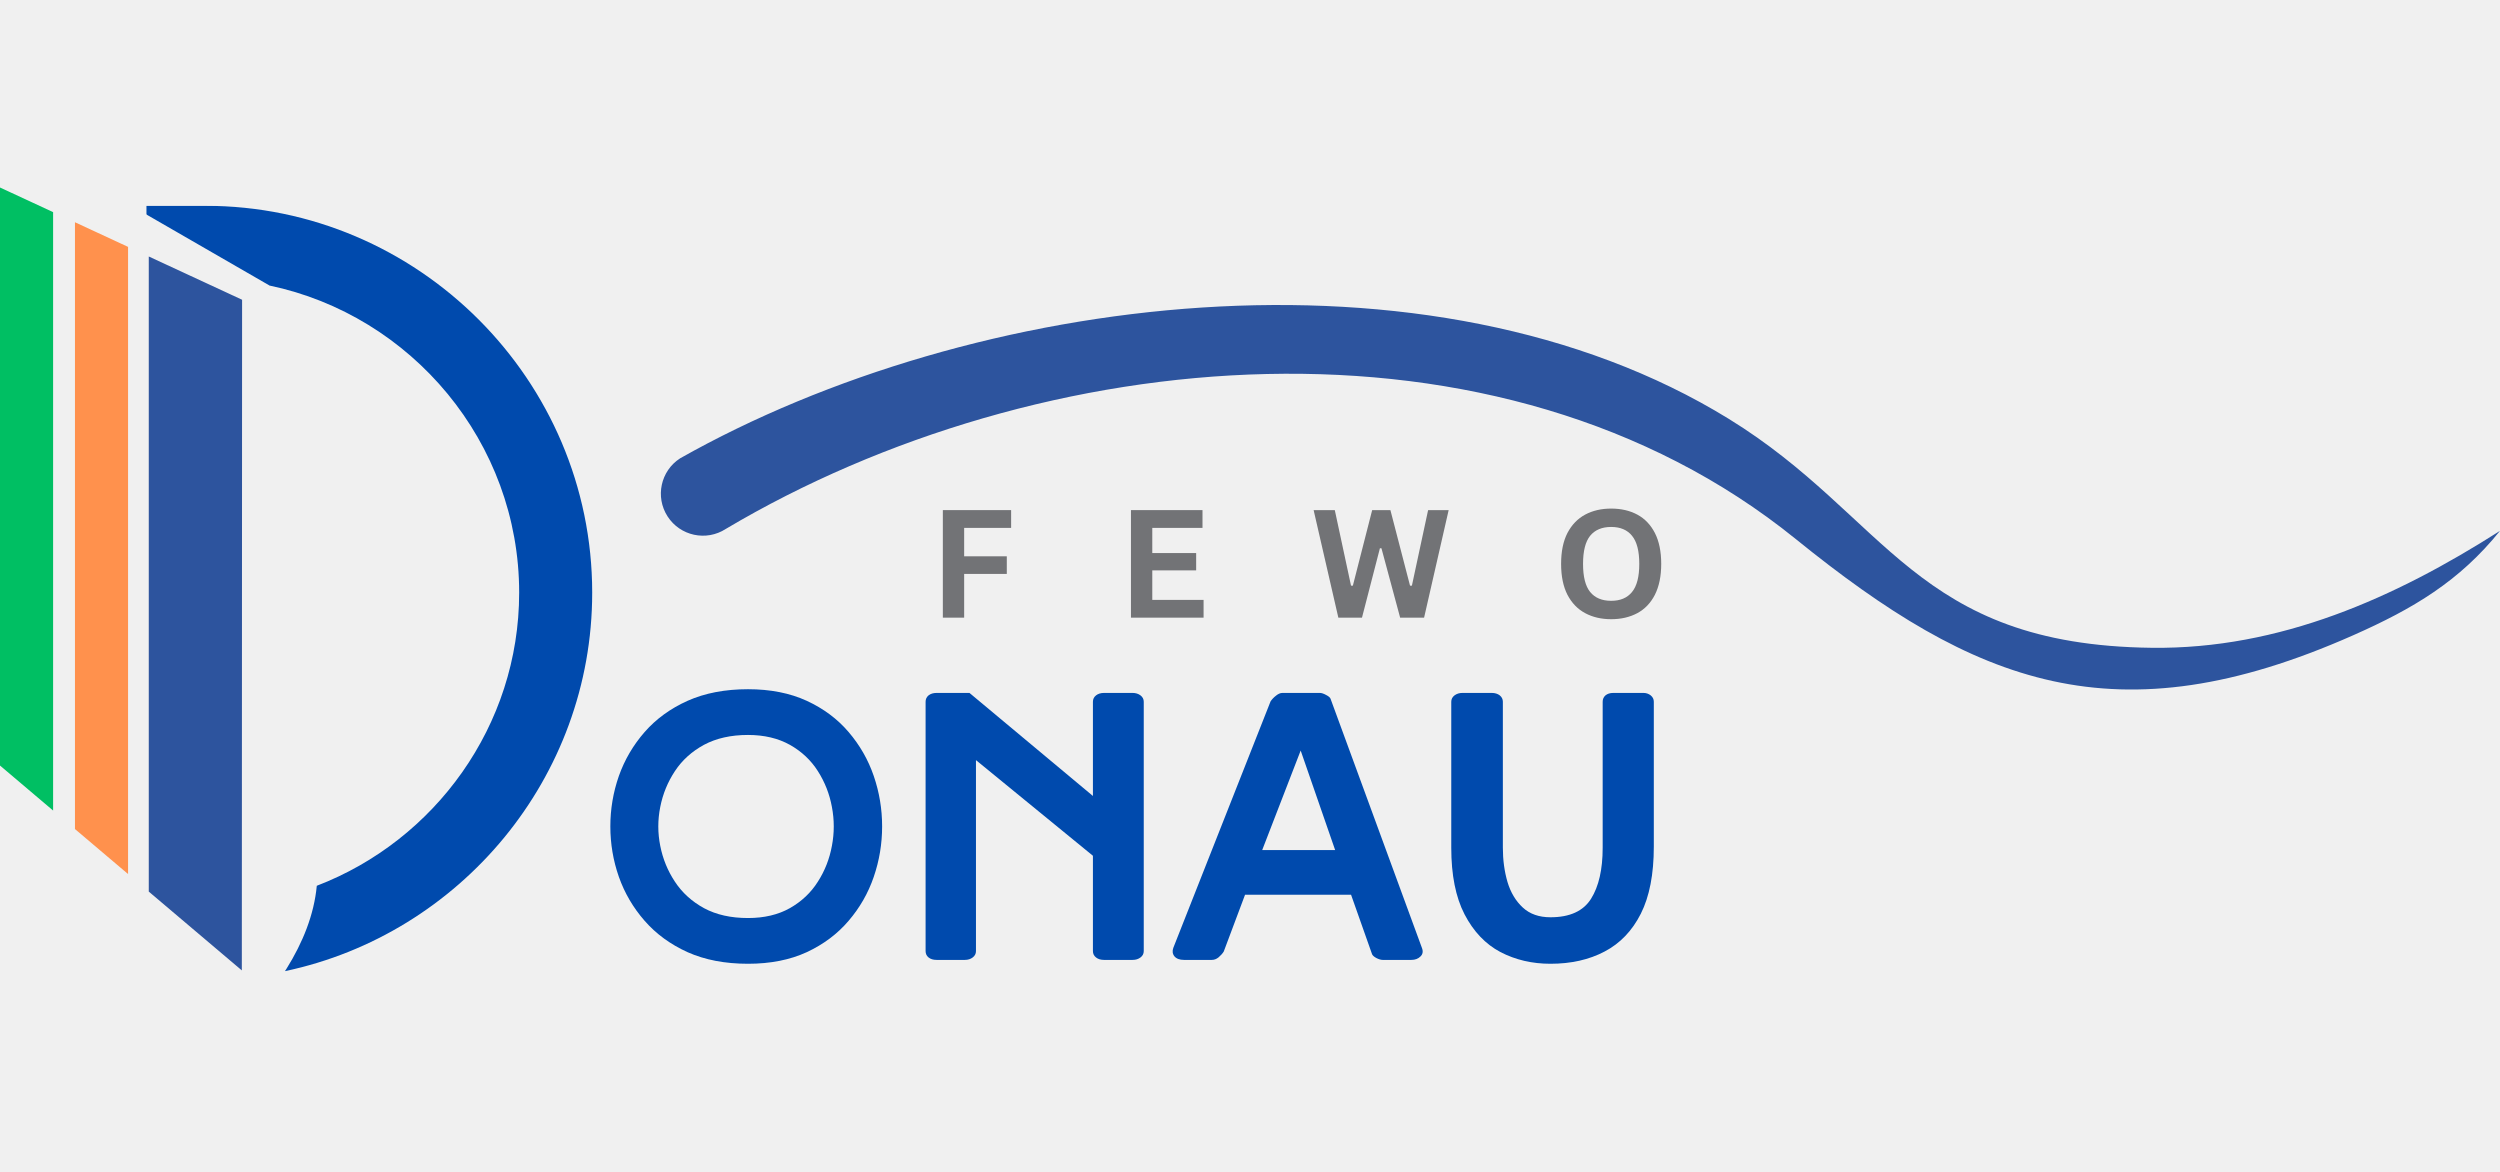
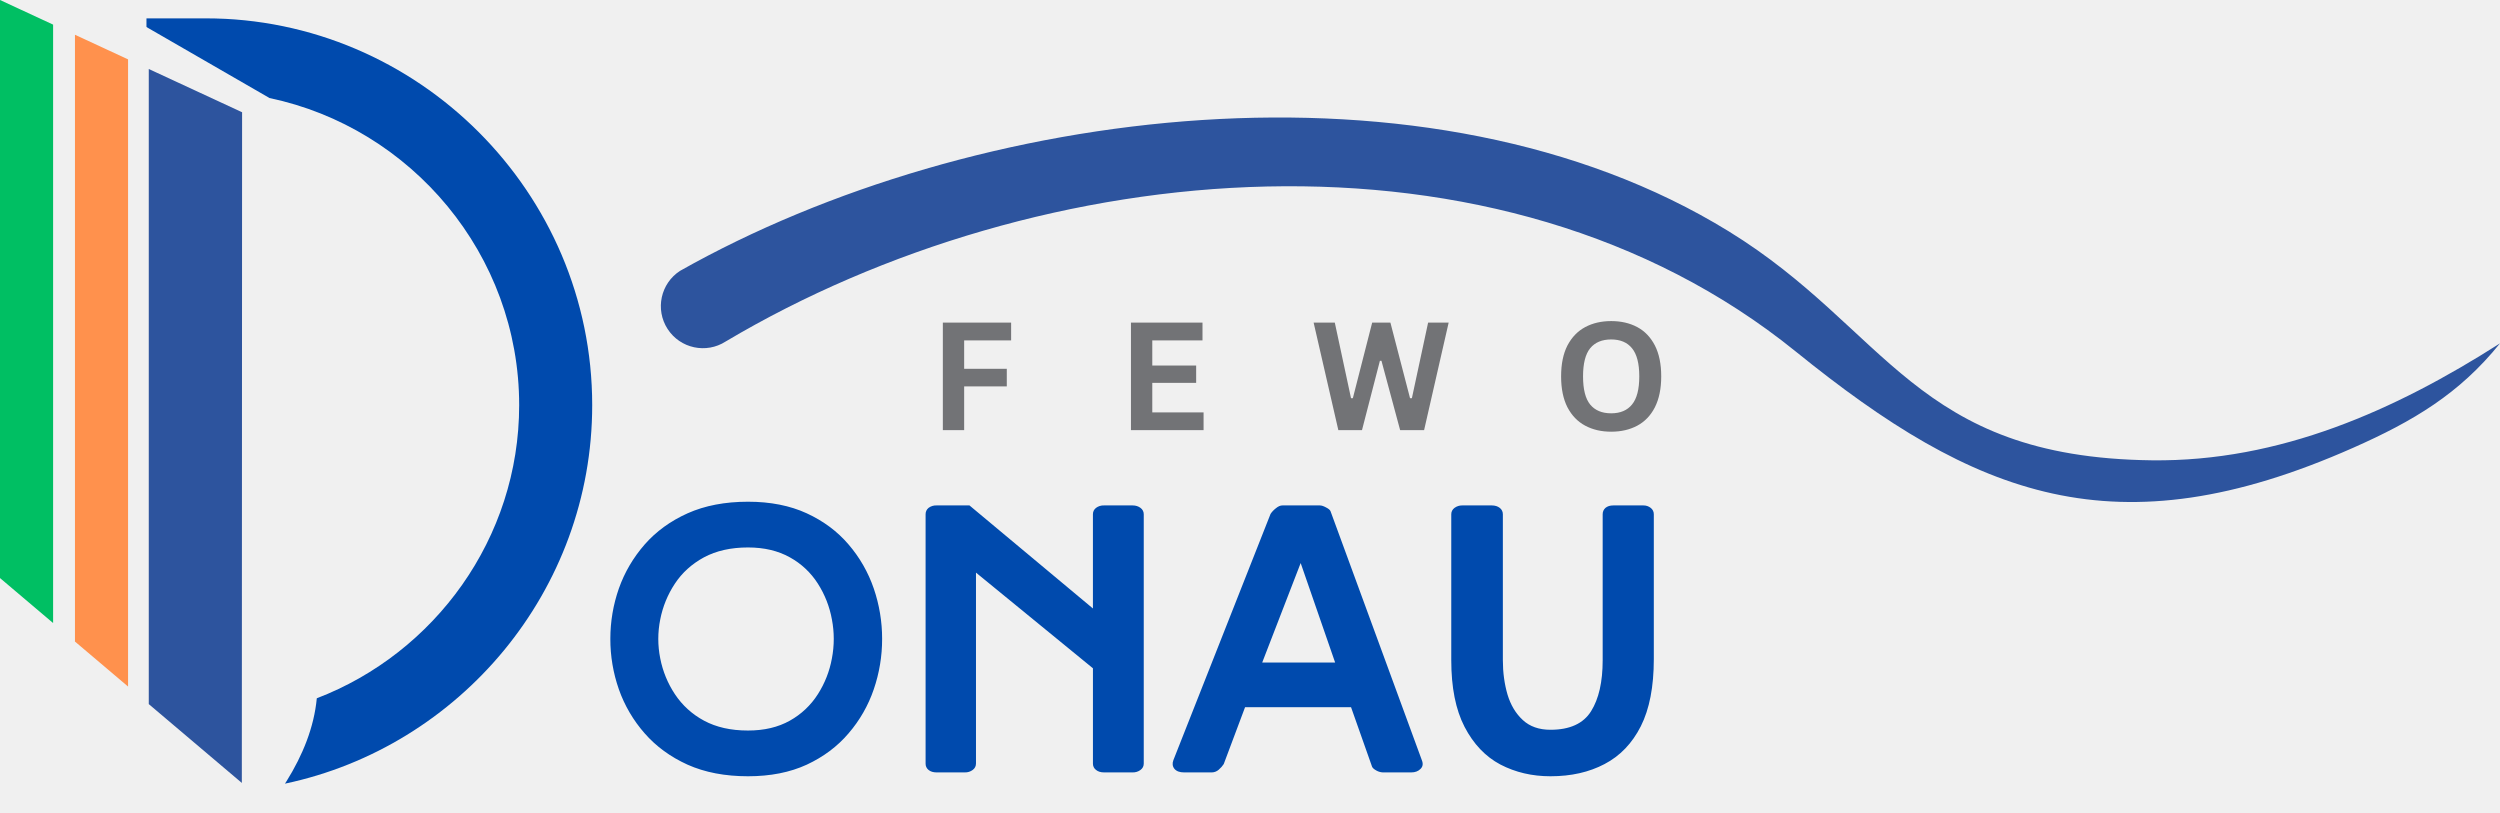
- <svg xmlns="http://www.w3.org/2000/svg" xmlns:xlink="http://www.w3.org/1999/xlink" width="160px" height="75px" viewBox="0 0 160 75" version="1.1">
+ <svg xmlns="http://www.w3.org/2000/svg" xmlns:xlink="http://www.w3.org/1999/xlink" viewBox="0 0 160 52">
  <defs>
-     <polygon id="path-1" points="0 0 28.839 0 28.839 49.995 0 49.995" />
+     <path id="a" d="M0 0h28.839v49.995H0z" />
  </defs>
-   <g id="logo-fewo-donau" stroke="none" stroke-width="1" fill="none" fill-rule="evenodd">
-     <g transform="translate(0, 12)">
-       <polygon id="_2223750657632" fill="#727376" fill-rule="nonzero" points="64.712 20.647 64.712 21.785 61.706 21.785 61.706 23.604 64.435 23.604 64.435 24.731 61.706 24.731 61.706 27.53 60.342 27.53 60.342 20.647" />
-       <polygon id="_2223750658832" fill="#727376" fill-rule="nonzero" points="73.746 24.504 73.746 26.393 77.029 26.393 77.029 27.53 72.381 27.53 72.381 20.647 76.96 20.647 76.96 21.785 73.746 21.785 73.746 23.396 76.554 23.396 76.554 24.504" />
-       <polygon id="_2223750657968" fill="#727376" fill-rule="nonzero" points="87.167 27.53 85.654 27.53 84.072 20.647 85.427 20.647 86.465 25.483 86.583 25.483 87.819 20.647 88.986 20.647 90.242 25.483 90.361 25.483 91.399 20.647 92.714 20.647 91.142 27.53 89.609 27.53 88.413 23.09 88.314 23.09 87.167 27.53" />
-       <path d="M103.115,27.629 C102.487,27.629 101.933,27.5 101.453,27.243 C100.971,26.986 100.593,26.595 100.316,26.066 C100.044,25.532 99.911,24.875 99.911,24.089 C99.911,23.298 100.044,22.64 100.316,22.111 C100.593,21.584 100.971,21.191 101.453,20.934 C101.933,20.677 102.487,20.549 103.115,20.549 C103.747,20.549 104.304,20.677 104.786,20.934 C105.265,21.191 105.641,21.584 105.913,22.111 C106.182,22.64 106.318,23.298 106.318,24.089 C106.318,24.875 106.182,25.532 105.913,26.066 C105.641,26.595 105.265,26.986 104.786,27.243 C104.304,27.5 103.747,27.629 103.115,27.629 Z M103.115,26.452 C103.7,26.452 104.145,26.264 104.449,25.888 C104.759,25.512 104.914,24.914 104.914,24.089 C104.914,23.266 104.759,22.665 104.449,22.289 C104.145,21.913 103.7,21.725 103.115,21.725 C102.526,21.725 102.079,21.913 101.77,22.289 C101.466,22.665 101.315,23.266 101.315,24.089 C101.315,24.914 101.466,25.512 101.77,25.888 C102.079,26.264 102.526,26.452 103.115,26.452 Z" id="_2223750658928" fill="#727376" fill-rule="nonzero" />
-       <path d="M47.872,32.11 C49.301,32.11 50.555,32.357 51.63,32.851 C52.703,33.346 53.598,34.013 54.31,34.849 C55.027,35.687 55.566,36.626 55.922,37.667 C56.278,38.71 56.456,39.783 56.456,40.89 C56.456,41.998 56.278,43.073 55.922,44.114 C55.566,45.157 55.027,46.097 54.31,46.932 C53.598,47.77 52.703,48.44 51.63,48.94 C50.555,49.434 49.301,49.681 47.872,49.681 C46.402,49.681 45.114,49.434 44.006,48.94 C42.904,48.44 41.989,47.77 41.257,46.932 C40.525,46.097 39.974,45.157 39.606,44.114 C39.242,43.073 39.062,41.998 39.062,40.89 C39.062,39.783 39.242,38.71 39.606,37.667 C39.974,36.626 40.525,35.687 41.257,34.849 C41.989,34.013 42.904,33.346 44.006,32.851 C45.114,32.357 46.402,32.11 47.872,32.11 Z M47.872,46.754 C48.906,46.754 49.801,46.544 50.552,46.121 C51.304,45.694 51.9,45.13 52.342,44.43 C52.79,43.733 53.089,42.967 53.242,42.136 C53.4,41.306 53.4,40.475 53.242,39.645 C53.089,38.814 52.79,38.05 52.342,37.35 C51.9,36.653 51.304,36.092 50.552,35.669 C49.801,35.249 48.906,35.037 47.872,35.037 C46.777,35.037 45.838,35.249 45.054,35.669 C44.276,36.092 43.655,36.653 43.195,37.35 C42.733,38.05 42.419,38.814 42.256,39.645 C42.09,40.475 42.09,41.306 42.256,42.136 C42.419,42.967 42.733,43.733 43.195,44.43 C43.655,45.13 44.276,45.694 45.054,46.121 C45.838,46.544 46.777,46.754 47.872,46.754 Z" id="_2223750654560" fill="#004AAD" fill-rule="nonzero" />
-       <path d="M62.462,48.87 C62.462,49.036 62.392,49.172 62.254,49.276 C62.116,49.382 61.948,49.434 61.75,49.434 L59.94,49.434 C59.728,49.434 59.557,49.382 59.426,49.276 C59.3,49.172 59.238,49.036 59.238,48.87 L59.238,32.911 C59.238,32.747 59.3,32.611 59.426,32.505 C59.557,32.401 59.728,32.347 59.94,32.347 L62.046,32.347 L69.947,38.942 L69.947,32.911 C69.947,32.747 70.011,32.611 70.145,32.505 C70.276,32.401 70.447,32.347 70.659,32.347 L72.488,32.347 C72.686,32.347 72.854,32.401 72.993,32.505 C73.131,32.611 73.2,32.747 73.2,32.911 L73.2,48.87 C73.2,49.036 73.131,49.172 72.993,49.276 C72.854,49.382 72.686,49.434 72.488,49.434 L70.659,49.434 C70.447,49.434 70.276,49.382 70.145,49.276 C70.011,49.172 69.947,49.036 69.947,48.87 L69.947,42.769 L62.462,36.648 L62.462,48.87 L62.462,48.87 Z" id="_2223750657200" fill="#004AAD" fill-rule="nonzero" />
-       <path d="M86.467,45.261 L79.684,45.261 L78.319,48.9 C78.24,49.026 78.131,49.147 77.993,49.266 C77.854,49.38 77.708,49.434 77.558,49.434 L75.778,49.434 C75.501,49.434 75.296,49.36 75.165,49.207 C75.038,49.048 75.016,48.865 75.095,48.653 L81.315,32.891 C81.399,32.76 81.515,32.639 81.661,32.525 C81.805,32.406 81.943,32.347 82.077,32.347 L84.47,32.347 C84.581,32.347 84.712,32.391 84.865,32.475 C85.023,32.554 85.117,32.634 85.152,32.713 L91.006,48.673 C91.09,48.89 91.058,49.073 90.907,49.216 C90.761,49.362 90.566,49.434 90.323,49.434 L88.494,49.434 C88.38,49.434 88.247,49.394 88.089,49.315 C87.935,49.231 87.844,49.147 87.812,49.068 L86.467,45.261 L86.467,45.261 Z M80.781,42.403 L85.449,42.403 L83.243,36.035 L80.781,42.403 L80.781,42.403 Z" id="_2223750655904" fill="#004AAD" fill-rule="nonzero" />
-       <path d="M99.229,46.705 C100.467,46.705 101.335,46.309 101.829,45.518 C102.324,44.727 102.571,43.639 102.571,42.255 L102.571,32.911 C102.571,32.747 102.63,32.611 102.749,32.505 C102.873,32.401 103.041,32.347 103.253,32.347 L105.182,32.347 C105.36,32.347 105.513,32.401 105.646,32.505 C105.777,32.611 105.844,32.747 105.844,32.911 L105.844,42.186 C105.844,43.946 105.567,45.377 105.013,46.477 C104.46,47.572 103.684,48.381 102.69,48.9 C101.701,49.422 100.546,49.681 99.229,49.681 C98.055,49.681 96.987,49.431 96.025,48.93 C95.068,48.423 94.304,47.619 93.731,46.517 C93.162,45.417 92.881,43.995 92.881,42.255 L92.881,32.911 C92.881,32.747 92.95,32.611 93.088,32.505 C93.227,32.401 93.395,32.347 93.592,32.347 L95.471,32.347 C95.681,32.347 95.852,32.401 95.985,32.505 C96.116,32.611 96.183,32.747 96.183,32.911 L96.183,42.255 C96.183,43.041 96.282,43.773 96.48,44.45 C96.682,45.123 97.009,45.667 97.459,46.082 C97.906,46.497 98.497,46.705 99.229,46.705 L99.229,46.705 Z" id="_2223750655376" fill="#004AAD" fill-rule="nonzero" />
-       <g id="Clipped" transform="translate(9.3738, 1.1567)">
-         <mask id="mask-2" fill="white">
-           <use xlink:href="#path-1" />
-         </mask>
-         <g id="Path" />
-         <path d="M-15.713,43.578 L-15.713,47.63 C-15.713,48.678 -14.86,49.531 -13.815,49.531 L-0.403,49.531 C-0.525,48.925 -0.727,48.337 -1.012,47.765 C-1.541,46.705 -2.349,45.738 -3.308,44.856 L-11.038,44.856 L-11.038,43.578 C-11.038,42.532 -11.891,41.677 -12.937,41.677 L-13.815,41.677 C-14.86,41.677 -15.713,42.532 -15.713,43.578 Z M3.767,0.015 L-0.08,0.015 L-0.08,0.527 L7.858,5.107 L7.858,5.112 L7.861,5.115 C16.955,7.018 23.853,15.137 23.853,24.773 C23.853,33.301 18.449,40.638 10.901,43.533 C10.726,45.39 10.002,47.172 8.971,48.829 C8.936,48.883 8.901,48.94 8.864,48.997 C20.058,46.631 28.527,36.644 28.527,24.773 C28.527,11.157 17.386,0.015 3.767,0.015 L3.767,0.015 Z" id="_2223750655232" fill="#004AAD" fill-rule="nonzero" mask="url(#mask-2)" />
-       </g>
-       <polygon id="Path" points="9.374 1.157 38.212 1.157 38.212 51.152 9.374 51.152" />
-       <polygon id="Path" fill="#FF914D" points="4.797 41.059 4.797 2.224 8.196 3.8 8.196 43.939" />
-       <polygon id="Path" fill="#2D549E" points="9.521 45.062 9.521 4.415 15.494 7.184 15.477 50.107" />
-       <polygon id="Path" fill="#00BF63" points="0 36.995 0 3.55271368e-15 3.399 1.576 3.399 39.875" />
-       <path d="M43.527,17.333 C62.266,6.748 91.501,3.021 110.647,14.81 C120.849,21.091 122.506,29.275 137.716,29.459 C145.898,29.559 153.277,26.264 160,21.974 C157.401,25.201 154.454,26.953 150.594,28.662 C135.411,35.384 126.421,31.799 114.928,22.498 C95.916,7.112 66.519,9.933 46.446,21.854 C45.198,22.66 43.532,22.301 42.726,21.053 C41.92,19.804 42.278,18.139 43.527,17.333 L43.527,17.333 Z" id="_2223750654464" fill="#2D549E" />
-       <path d="M44.987,19.593 C65.139,6.582 101.596,6.211 116.141,21.331 C134.731,40.656 158.318,24.339 160,21.974" id="Path" />
+   <g fill="none" fill-rule="evenodd">
+     <path fill="#727376" fill-rule="nonzero" d="M64.712 20.647v1.138h-3.006v1.819h2.729v1.127h-2.729v2.799h-1.364v-6.883zM73.746 24.504v1.889h3.283v1.137h-4.648v-6.883h4.579v1.138h-3.214v1.611h2.808v1.108zM87.167 27.53h-1.513l-1.582-6.883h1.355l1.038 4.836h.118l1.236-4.836h1.167l1.256 4.836h.119l1.038-4.836h1.315l-1.572 6.883h-1.533l-1.196-4.44h-.099zM103.115 27.629c-.628 0-1.182-.129-1.662-.386-.482-.257-.86-.648-1.137-1.177-.272-.534-.405-1.191-.405-1.977 0-.791.133-1.449.405-1.978.277-.527.655-.92 1.137-1.177.48-.257 1.034-.385 1.662-.385.632 0 1.189.128 1.67.385.48.257.856.65 1.128 1.177.27.529.405 1.187.405 1.978 0 .786-.136 1.443-.405 1.977-.272.53-.648.92-1.127 1.177-.482.257-1.039.386-1.671.386Zm0-1.177c.585 0 1.03-.188 1.334-.564.31-.376.465-.974.465-1.8 0-.822-.155-1.423-.465-1.799-.304-.376-.749-.564-1.334-.564-.589 0-1.036.188-1.345.564-.304.376-.455.977-.455 1.8 0 .825.15 1.423.455 1.8.309.375.756.563 1.345.563Z" />
+     <path d="M47.872 32.11c1.43 0 2.683.247 3.758.741 1.073.495 1.968 1.162 2.68 1.998a8.564 8.564 0 0 1 1.612 2.818 9.905 9.905 0 0 1 .534 3.223 9.893 9.893 0 0 1-.534 3.224 8.515 8.515 0 0 1-1.612 2.818c-.712.838-1.607 1.508-2.68 2.008-1.075.494-2.329.741-3.758.741-1.47 0-2.758-.247-3.866-.741-1.102-.5-2.017-1.17-2.749-2.008a8.574 8.574 0 0 1-1.651-2.818 9.71 9.71 0 0 1-.544-3.224c0-1.107.18-2.18.544-3.223.368-1.04.92-1.98 1.651-2.818.732-.836 1.647-1.503 2.75-1.998 1.107-.494 2.395-.741 3.865-.741Zm0 14.644c1.034 0 1.929-.21 2.68-.633a5.004 5.004 0 0 0 1.79-1.69 6.331 6.331 0 0 0 .9-2.295 6.6 6.6 0 0 0 0-2.491 6.348 6.348 0 0 0-.9-2.295 4.957 4.957 0 0 0-1.79-1.68c-.751-.42-1.646-.633-2.68-.633-1.095 0-2.034.212-2.818.632-.778.423-1.399.984-1.859 1.681a6.337 6.337 0 0 0-.94 2.295 6.312 6.312 0 0 0 0 2.491 6.32 6.32 0 0 0 .94 2.294 5.14 5.14 0 0 0 1.86 1.691c.783.423 1.722.633 2.817.633ZM62.462 48.87c0 .166-.07.302-.208.406a.804.804 0 0 1-.504.158h-1.81c-.212 0-.383-.052-.514-.158a.5.5 0 0 1-.188-.406V32.91c0-.163.062-.299.188-.405a.802.802 0 0 1 .514-.158h2.106l7.901 6.595v-6.031c0-.164.064-.3.198-.406a.802.802 0 0 1 .514-.158h1.83c.197 0 .365.054.504.158a.492.492 0 0 1 .207.406v15.96c0 .165-.069.3-.207.405a.804.804 0 0 1-.505.158H70.66c-.212 0-.383-.052-.514-.158a.489.489 0 0 1-.198-.406v-6.1l-7.485-6.122V48.87ZM86.467 45.261h-6.783L78.319 48.9c-.08.126-.188.247-.326.366a.676.676 0 0 1-.435.168h-1.78c-.277 0-.482-.074-.613-.227-.127-.159-.149-.342-.07-.554l6.22-15.762c.084-.131.2-.252.346-.366.144-.119.282-.178.416-.178h2.393c.11 0 .242.044.395.128.158.08.252.159.287.238l5.854 15.96c.084.217.052.4-.099.543-.146.146-.341.218-.584.218h-1.829a.938.938 0 0 1-.405-.119c-.154-.084-.245-.168-.277-.247l-1.345-3.807Zm-5.686-2.858h4.668l-2.206-6.368-2.462 6.368ZM99.229 46.705c1.238 0 2.106-.396 2.6-1.187.495-.79.742-1.879.742-3.263v-9.344c0-.164.06-.3.178-.406.124-.104.292-.158.504-.158h1.929c.178 0 .33.054.464.158a.502.502 0 0 1 .198.406v9.275c0 1.76-.277 3.191-.83 4.291-.554 1.095-1.33 1.904-2.324 2.423-.989.522-2.144.781-3.461.781-1.174 0-2.242-.25-3.204-.751-.957-.507-1.72-1.31-2.294-2.413-.569-1.1-.85-2.522-.85-4.262v-9.344c0-.164.069-.3.207-.406a.817.817 0 0 1 .504-.158h1.88c.21 0 .38.054.513.158a.502.502 0 0 1 .198.406v9.344c0 .786.1 1.518.297 2.195.202.673.529 1.217.979 1.632.447.415 1.038.623 1.77.623Z" fill="#004AAD" fill-rule="nonzero" />
+     <g transform="translate(9.374 1.157)">
+       <mask id="b" fill="#fff">
+         <use xlink:href="#a" />
+       </mask>
+       <path d="M-15.713 43.578v4.052c0 1.048.853 1.9 1.898 1.9H-.403a7.046 7.046 0 0 0-.609-1.765c-.529-1.06-1.337-2.027-2.296-2.91h-7.73v-1.277a1.904 1.904 0 0 0-1.899-1.901h-.878a1.904 1.904 0 0 0-1.898 1.9ZM3.767.015H-.08v.512l7.938 4.58v.005l.003.003c9.094 1.903 15.992 10.022 15.992 19.658 0 8.528-5.404 15.865-12.952 18.76-.175 1.857-.9 3.64-1.93 5.296l-.107.168c11.194-2.366 19.663-12.353 19.663-24.224C28.527 11.157 17.386.015 3.767.015Z" fill="#004AAD" fill-rule="nonzero" mask="url(#b)" />
    </g>
+     <path d="M9.374 1.157h28.838v49.995H9.374z" />
+     <path fill="#FF914D" fill-rule="nonzero" d="M4.797 41.059V2.224L8.196 3.8v40.139z" />
+     <path fill="#2D549E" fill-rule="nonzero" d="M9.521 45.062V4.415l5.973 2.769-.017 42.923z" />
+     <path fill="#00BF63" fill-rule="nonzero" d="M0 36.995V0l3.399 1.576v38.299z" />
+     <path d="M43.527 17.333C62.266 6.748 91.5 3.02 110.647 14.81c10.202 6.281 11.859 14.465 27.07 14.65 8.181.099 15.56-3.196 22.283-7.486-2.599 3.227-5.546 4.979-9.406 6.688-15.183 6.722-24.173 3.137-35.666-6.164-19.012-15.386-48.409-12.565-68.482-.644a2.69 2.69 0 0 1-2.92-4.521Z" fill="#2D549E" fill-rule="nonzero" />
+     <path d="M44.987 19.593c20.152-13.011 56.609-13.382 71.154 1.738 18.59 19.325 42.177 3.008 43.859.643" />
  </g>
</svg>
